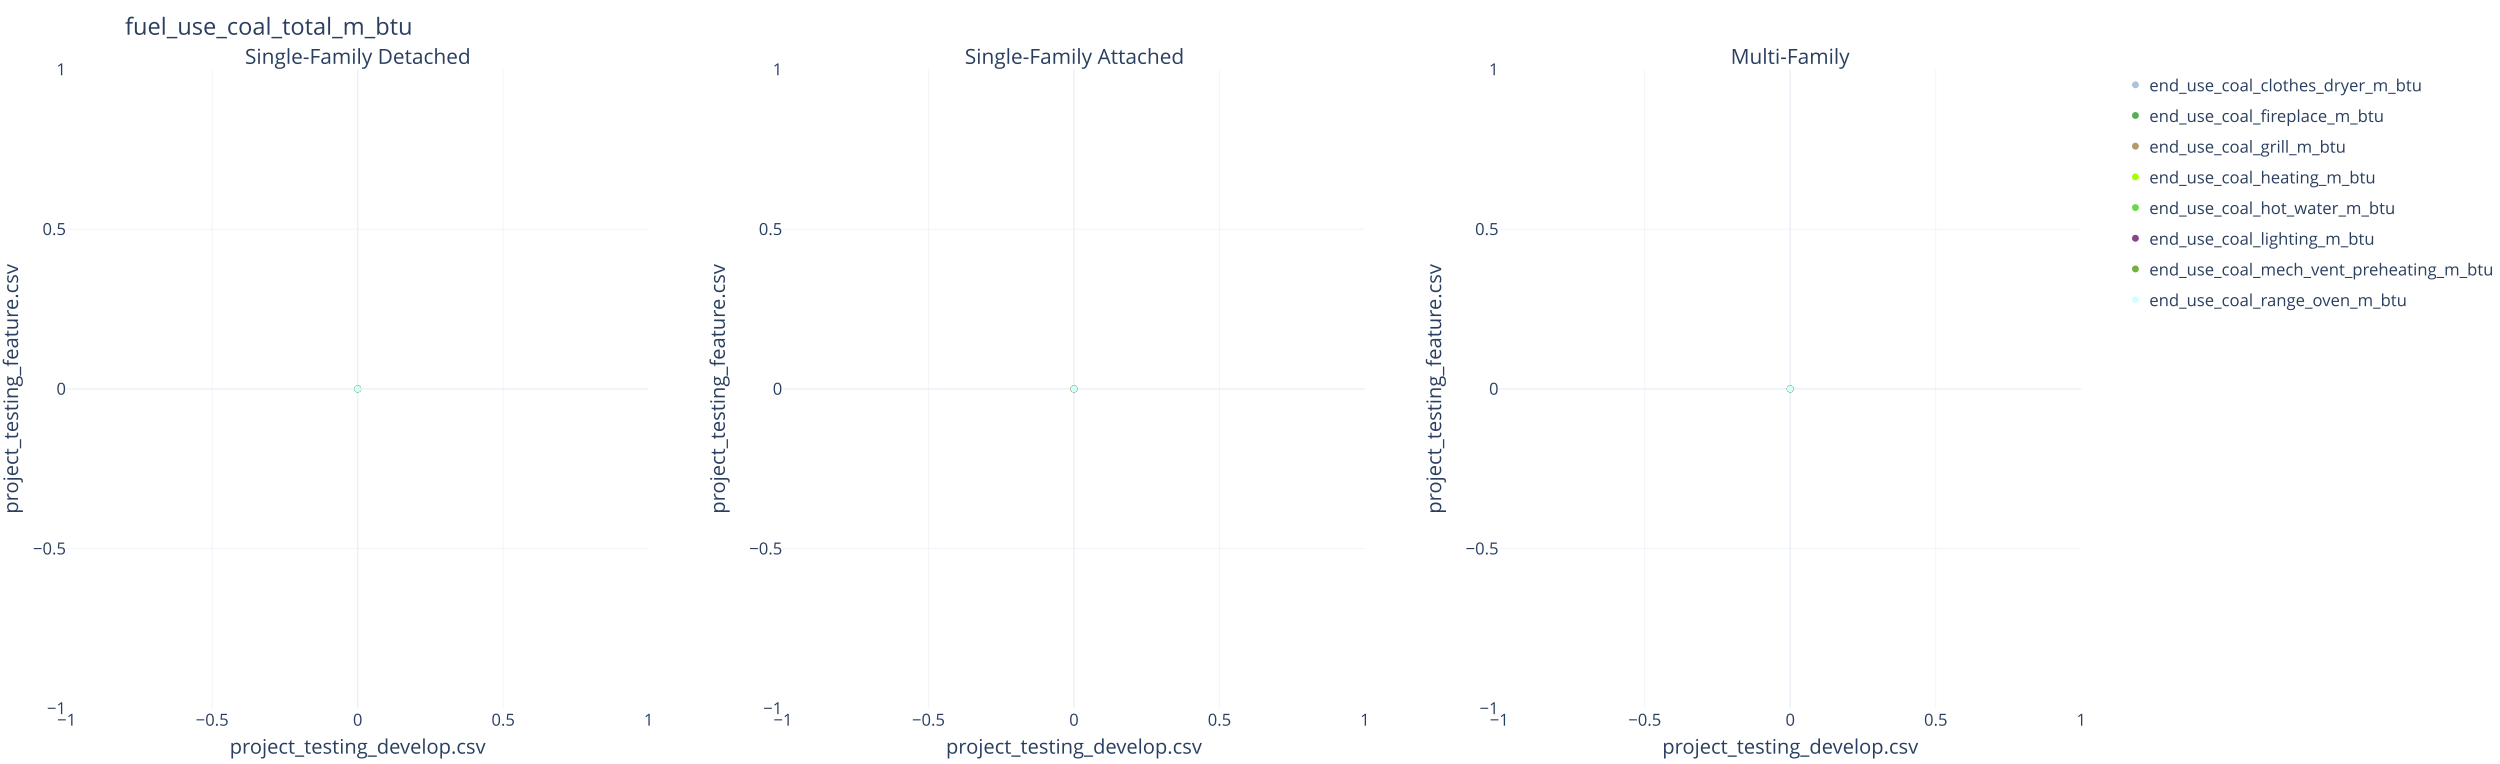
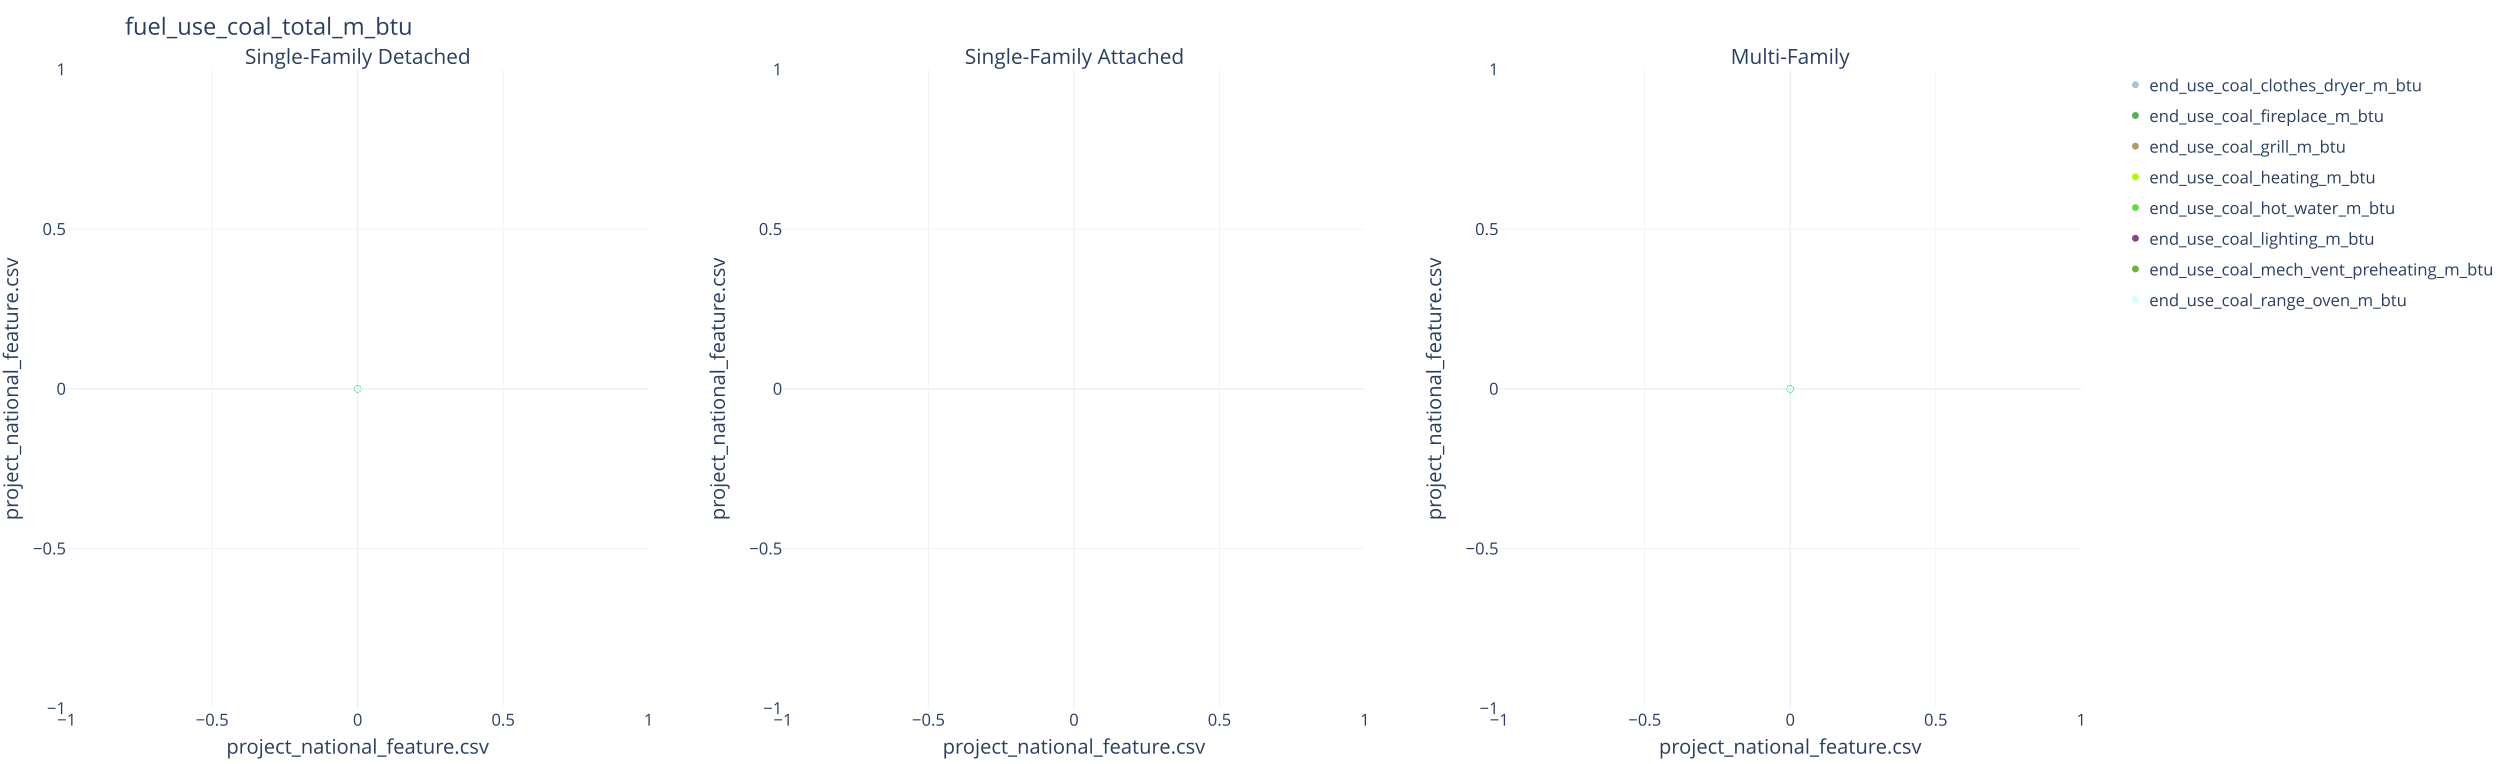
<svg xmlns="http://www.w3.org/2000/svg" class="main-svg" width="3600" height="1100" style="" viewBox="0 0 3600 1100">
  <rect x="0" y="0" width="3600" height="1100" style="fill: rgb(255, 255, 255); fill-opacity: 1;" />
-   <defs id="defs-6dca9a">
+   <defs id="defs-3baba9">
    <g class="clips">
-       <clipPath id="clip6dca9axyplot" class="plotclip">
+       <clipPath id="clip3baba9xyplot" class="plotclip">
        <rect width="838.067" height="920" />
      </clipPath>
-       <clipPath id="clip6dca9ax2y2plot" class="plotclip">
+       <clipPath id="clip3baba9x2y2plot" class="plotclip">
        <rect width="838.067" height="920" />
      </clipPath>
-       <clipPath id="clip6dca9ax3y3plot" class="plotclip">
+       <clipPath id="clip3baba9x3y3plot" class="plotclip">
        <rect width="838.067" height="920" />
      </clipPath>
-       <clipPath class="axesclip" id="clip6dca9ax">
+       <clipPath class="axesclip" id="clip3baba9x">
        <rect x="96" y="0" width="838.067" height="1100" />
      </clipPath>
-       <clipPath class="axesclip" id="clip6dca9ay">
+       <clipPath class="axesclip" id="clip3baba9y">
        <rect x="0" y="100" width="3600" height="920" />
      </clipPath>
-       <clipPath class="axesclip" id="clip6dca9axy">
+       <clipPath class="axesclip" id="clip3baba9xy">
        <rect x="96" y="100" width="838.067" height="920" />
      </clipPath>
-       <clipPath class="axesclip" id="clip6dca9ay2">
+       <clipPath class="axesclip" id="clip3baba9y2">
        <rect x="0" y="100" width="3600" height="920" />
      </clipPath>
-       <clipPath class="axesclip" id="clip6dca9axy2">
+       <clipPath class="axesclip" id="clip3baba9xy2">
        <rect x="96" y="100" width="838.067" height="920" />
      </clipPath>
-       <clipPath class="axesclip" id="clip6dca9ay3">
+       <clipPath class="axesclip" id="clip3baba9y3">
        <rect x="0" y="100" width="3600" height="920" />
      </clipPath>
-       <clipPath class="axesclip" id="clip6dca9axy3">
+       <clipPath class="axesclip" id="clip3baba9xy3">
        <rect x="96" y="100" width="838.067" height="920" />
      </clipPath>
-       <clipPath class="axesclip" id="clip6dca9ax2">
+       <clipPath class="axesclip" id="clip3baba9x2">
        <rect x="1127.467" y="0" width="838.067" height="1100" />
      </clipPath>
-       <clipPath class="axesclip" id="clip6dca9ax2y">
+       <clipPath class="axesclip" id="clip3baba9x2y">
        <rect x="1127.467" y="100" width="838.067" height="920" />
      </clipPath>
-       <clipPath class="axesclip" id="clip6dca9ax2y2">
+       <clipPath class="axesclip" id="clip3baba9x2y2">
        <rect x="1127.467" y="100" width="838.067" height="920" />
      </clipPath>
-       <clipPath class="axesclip" id="clip6dca9ax2y3">
+       <clipPath class="axesclip" id="clip3baba9x2y3">
        <rect x="1127.467" y="100" width="838.067" height="920" />
      </clipPath>
-       <clipPath class="axesclip" id="clip6dca9ax3">
+       <clipPath class="axesclip" id="clip3baba9x3">
        <rect x="2158.933" y="0" width="838.067" height="1100" />
      </clipPath>
-       <clipPath class="axesclip" id="clip6dca9ax3y">
+       <clipPath class="axesclip" id="clip3baba9x3y">
        <rect x="2158.933" y="100" width="838.067" height="920" />
      </clipPath>
-       <clipPath class="axesclip" id="clip6dca9ax3y2">
+       <clipPath class="axesclip" id="clip3baba9x3y2">
        <rect x="2158.933" y="100" width="838.067" height="920" />
      </clipPath>
-       <clipPath class="axesclip" id="clip6dca9ax3y3">
+       <clipPath class="axesclip" id="clip3baba9x3y3">
        <rect x="2158.933" y="100" width="838.067" height="920" />
      </clipPath>
    </g>
    <g class="gradients" />
  </defs>
  <g class="bglayer" />
  <g class="layer-below">
    <g class="imagelayer" />
    <g class="shapelayer" />
  </g>
  <g class="cartesianlayer">
    <g class="subplot xy">
      <g class="layer-subplot">
        <g class="shapelayer" />
        <g class="imagelayer" />
      </g>
      <g class="gridlayer">
        <g class="x">
          <path class="xgrid crisp" transform="translate(305.52,0)" d="M0,100v920" style="stroke: rgb(235, 240, 248); stroke-opacity: 1; stroke-width: 1px;" />
          <path class="xgrid crisp" transform="translate(724.55,0)" d="M0,100v920" style="stroke: rgb(235, 240, 248); stroke-opacity: 1; stroke-width: 1px;" />
        </g>
        <g class="y">
          <path class="ygrid crisp" transform="translate(0,790)" d="M96,0h838.067" style="stroke: rgb(235, 240, 248); stroke-opacity: 1; stroke-width: 1px;" />
          <path class="ygrid crisp" transform="translate(0,330)" d="M96,0h838.067" style="stroke: rgb(235, 240, 248); stroke-opacity: 1; stroke-width: 1px;" />
        </g>
      </g>
      <g class="zerolinelayer">
        <path class="xzl zl crisp" transform="translate(515.03,0)" d="M0,100v920" style="stroke: rgb(235, 240, 248); stroke-opacity: 1; stroke-width: 2px;" />
        <path class="yzl zl crisp" transform="translate(0,560)" d="M96,0h838.067" style="stroke: rgb(235, 240, 248); stroke-opacity: 1; stroke-width: 2px;" />
      </g>
      <path class="xlines-below" />
      <path class="ylines-below" />
      <g class="overlines-below" />
      <g class="xaxislayer-below" />
      <g class="yaxislayer-below" />
      <g class="overaxes-below" />
-       <g class="plot" transform="translate(96,100)" clip-path="url('#clip6dca9axyplot')">
+       <g class="plot" transform="translate(96,100)" clip-path="url('#clip3baba9xyplot')">
        <g class="scatterlayer mlayer">
-           <g class="trace scatter trace017b79" style="stroke-miterlimit: 2; opacity: 1;">
+           <g class="trace scatter tracef157d1" style="stroke-miterlimit: 2; opacity: 1;">
            <g class="fills" />
            <g class="errorbars" />
            <g class="lines" />
            <g class="points">
              <path class="point" transform="translate(419.03,460)" d="M5,0A5,5 0 1,1 0,-5A5,5 0 0,1 5,0Z" style="opacity: 1; stroke-width: 0px; fill: rgb(172, 194, 217); fill-opacity: 1;" />
            </g>
            <g class="text" />
          </g>
-           <g class="trace scatter trace49c863" style="stroke-miterlimit: 2; opacity: 1;">
+           <g class="trace scatter trace54a048" style="stroke-miterlimit: 2; opacity: 1;">
            <g class="fills" />
            <g class="errorbars" />
            <g class="lines" />
            <g class="points">
              <path class="point" transform="translate(419.03,460)" d="M5,0A5,5 0 1,1 0,-5A5,5 0 0,1 5,0Z" style="opacity: 1; stroke-width: 0px; fill: rgb(86, 174, 87); fill-opacity: 1;" />
            </g>
            <g class="text" />
          </g>
-           <g class="trace scatter trace9e2c58" style="stroke-miterlimit: 2; opacity: 1;">
+           <g class="trace scatter trace7f106b" style="stroke-miterlimit: 2; opacity: 1;">
            <g class="fills" />
            <g class="errorbars" />
            <g class="lines" />
            <g class="points">
              <path class="point" transform="translate(419.03,460)" d="M5,0A5,5 0 1,1 0,-5A5,5 0 0,1 5,0Z" style="opacity: 1; stroke-width: 0px; fill: rgb(178, 153, 110); fill-opacity: 1;" />
            </g>
            <g class="text" />
          </g>
-           <g class="trace scatter trace456f5b" style="stroke-miterlimit: 2; opacity: 1;">
+           <g class="trace scatter tracef327ad" style="stroke-miterlimit: 2; opacity: 1;">
            <g class="fills" />
            <g class="errorbars" />
            <g class="lines" />
            <g class="points">
              <path class="point" transform="translate(419.03,460)" d="M5,0A5,5 0 1,1 0,-5A5,5 0 0,1 5,0Z" style="opacity: 1; stroke-width: 0px; fill: rgb(168, 255, 4); fill-opacity: 1;" />
            </g>
            <g class="text" />
          </g>
-           <g class="trace scatter trace215d3b" style="stroke-miterlimit: 2; opacity: 1;">
+           <g class="trace scatter trace02db82" style="stroke-miterlimit: 2; opacity: 1;">
            <g class="fills" />
            <g class="errorbars" />
            <g class="lines" />
            <g class="points">
              <path class="point" transform="translate(419.03,460)" d="M5,0A5,5 0 1,1 0,-5A5,5 0 0,1 5,0Z" style="opacity: 1; stroke-width: 0px; fill: rgb(105, 216, 79); fill-opacity: 1;" />
            </g>
            <g class="text" />
          </g>
-           <g class="trace scatter traceeba782" style="stroke-miterlimit: 2; opacity: 1;">
+           <g class="trace scatter trace2c70aa" style="stroke-miterlimit: 2; opacity: 1;">
            <g class="fills" />
            <g class="errorbars" />
            <g class="lines" />
            <g class="points">
              <path class="point" transform="translate(419.03,460)" d="M5,0A5,5 0 1,1 0,-5A5,5 0 0,1 5,0Z" style="opacity: 1; stroke-width: 0px; fill: rgb(137, 69, 133); fill-opacity: 1;" />
            </g>
            <g class="text" />
          </g>
-           <g class="trace scatter trace429694" style="stroke-miterlimit: 2; opacity: 1;">
+           <g class="trace scatter trace988074" style="stroke-miterlimit: 2; opacity: 1;">
            <g class="fills" />
            <g class="errorbars" />
            <g class="lines" />
            <g class="points">
              <path class="point" transform="translate(419.03,460)" d="M5,0A5,5 0 1,1 0,-5A5,5 0 0,1 5,0Z" style="opacity: 1; stroke-width: 0px; fill: rgb(112, 178, 63); fill-opacity: 1;" />
            </g>
            <g class="text" />
          </g>
-           <g class="trace scatter trace37315b" style="stroke-miterlimit: 2; opacity: 1;">
+           <g class="trace scatter traceb19816" style="stroke-miterlimit: 2; opacity: 1;">
            <g class="fills" />
            <g class="errorbars" />
            <g class="lines" />
            <g class="points">
              <path class="point" transform="translate(419.03,460)" d="M5,0A5,5 0 1,1 0,-5A5,5 0 0,1 5,0Z" style="opacity: 1; stroke-width: 0px; fill: rgb(212, 255, 255); fill-opacity: 1;" />
            </g>
            <g class="text" />
          </g>
-           <g class="trace scatter tracea090cf" style="stroke-miterlimit: 2; opacity: 1;">
+           <g class="trace scatter trace77730c" style="stroke-miterlimit: 2; opacity: 1;">
            <g class="fills" />
            <g class="errorbars" />
            <g class="lines" />
            <g class="points" />
            <g class="text" />
          </g>
        </g>
      </g>
      <g class="overplot" />
      <path class="xlines-above crisp" d="M0,0" style="fill: none;" />
      <path class="ylines-above crisp" d="M0,0" style="fill: none;" />
      <g class="overlines-above" />
      <g class="xaxislayer-above">
        <g class="xtick">
          <text text-anchor="middle" x="0" y="1045" transform="translate(96,0)" style="font-family: 'Open Sans', verdana, arial, sans-serif; font-size: 24px; fill: rgb(42, 63, 95); fill-opacity: 1; white-space: pre;">−1</text>
        </g>
        <g class="xtick">
          <text text-anchor="middle" x="0" y="1045" transform="translate(305.52,0)" style="font-family: 'Open Sans', verdana, arial, sans-serif; font-size: 24px; fill: rgb(42, 63, 95); fill-opacity: 1; white-space: pre;">−0.5</text>
        </g>
        <g class="xtick">
          <text text-anchor="middle" x="0" y="1045" transform="translate(515.03,0)" style="font-family: 'Open Sans', verdana, arial, sans-serif; font-size: 24px; fill: rgb(42, 63, 95); fill-opacity: 1; white-space: pre;">0</text>
        </g>
        <g class="xtick">
          <text text-anchor="middle" x="0" y="1045" transform="translate(724.55,0)" style="font-family: 'Open Sans', verdana, arial, sans-serif; font-size: 24px; fill: rgb(42, 63, 95); fill-opacity: 1; white-space: pre;">0.5</text>
        </g>
        <g class="xtick">
          <text text-anchor="middle" x="0" y="1045" transform="translate(934.07,0)" style="font-family: 'Open Sans', verdana, arial, sans-serif; font-size: 24px; fill: rgb(42, 63, 95); fill-opacity: 1; white-space: pre;">1</text>
        </g>
      </g>
      <g class="yaxislayer-above">
        <g class="ytick">
          <text text-anchor="end" x="95" y="8.4" transform="translate(0,1020)" style="font-family: 'Open Sans', verdana, arial, sans-serif; font-size: 24px; fill: rgb(42, 63, 95); fill-opacity: 1; white-space: pre;">−1</text>
        </g>
        <g class="ytick">
          <text text-anchor="end" x="95" y="8.4" transform="translate(0,790)" style="font-family: 'Open Sans', verdana, arial, sans-serif; font-size: 24px; fill: rgb(42, 63, 95); fill-opacity: 1; white-space: pre;">−0.5</text>
        </g>
        <g class="ytick">
          <text text-anchor="end" x="95" y="8.4" transform="translate(0,560)" style="font-family: 'Open Sans', verdana, arial, sans-serif; font-size: 24px; fill: rgb(42, 63, 95); fill-opacity: 1; white-space: pre;">0</text>
        </g>
        <g class="ytick">
          <text text-anchor="end" x="95" y="8.4" transform="translate(0,330)" style="font-family: 'Open Sans', verdana, arial, sans-serif; font-size: 24px; fill: rgb(42, 63, 95); fill-opacity: 1; white-space: pre;">0.5</text>
        </g>
        <g class="ytick">
          <text text-anchor="end" x="95" y="8.4" transform="translate(0,100)" style="font-family: 'Open Sans', verdana, arial, sans-serif; font-size: 24px; fill: rgb(42, 63, 95); fill-opacity: 1; white-space: pre;">1</text>
        </g>
      </g>
      <g class="overaxes-above" />
    </g>
    <g class="subplot x2y2">
      <g class="layer-subplot">
        <g class="shapelayer" />
        <g class="imagelayer" />
      </g>
      <g class="gridlayer">
        <g class="x2">
          <path class="x2grid crisp" transform="translate(1336.987,0)" d="M0,100v920" style="stroke: rgb(235, 240, 248); stroke-opacity: 1; stroke-width: 1px;" />
          <path class="x2grid crisp" transform="translate(1756.017,0)" d="M0,100v920" style="stroke: rgb(235, 240, 248); stroke-opacity: 1; stroke-width: 1px;" />
        </g>
        <g class="y2">
          <path class="y2grid crisp" transform="translate(0,790)" d="M1127.467,0h838.067" style="stroke: rgb(235, 240, 248); stroke-opacity: 1; stroke-width: 1px;" />
          <path class="y2grid crisp" transform="translate(0,330)" d="M1127.467,0h838.067" style="stroke: rgb(235, 240, 248); stroke-opacity: 1; stroke-width: 1px;" />
        </g>
      </g>
      <g class="zerolinelayer">
        <path class="x2zl zl crisp" transform="translate(1546.497,0)" d="M0,100v920" style="stroke: rgb(235, 240, 248); stroke-opacity: 1; stroke-width: 2px;" />
        <path class="y2zl zl crisp" transform="translate(0,560)" d="M1127.467,0h838.067" style="stroke: rgb(235, 240, 248); stroke-opacity: 1; stroke-width: 2px;" />
      </g>
      <path class="xlines-below" />
      <path class="ylines-below" />
      <g class="overlines-below" />
      <g class="xaxislayer-below" />
      <g class="yaxislayer-below" />
      <g class="overaxes-below" />
-       <g class="plot" transform="translate(1127.467,100)" clip-path="url('#clip6dca9ax2y2plot')">
+       <g class="plot" transform="translate(1127.467,100)" clip-path="url('#clip3baba9x2y2plot')">
        <g class="scatterlayer mlayer">
-           <g class="trace scatter traced89484" style="stroke-miterlimit: 2; opacity: 1;">
-             <g class="fills" />
-             <g class="errorbars" />
-             <g class="lines" />
-             <g class="points">
-               <path class="point" transform="translate(419.03,460)" d="M5,0A5,5 0 1,1 0,-5A5,5 0 0,1 5,0Z" style="opacity: 1; stroke-width: 0px; fill: rgb(172, 194, 217); fill-opacity: 1;" />
-             </g>
-             <g class="text" />
-           </g>
-           <g class="trace scatter trace2f12de" style="stroke-miterlimit: 2; opacity: 1;">
-             <g class="fills" />
-             <g class="errorbars" />
-             <g class="lines" />
-             <g class="points">
-               <path class="point" transform="translate(419.03,460)" d="M5,0A5,5 0 1,1 0,-5A5,5 0 0,1 5,0Z" style="opacity: 1; stroke-width: 0px; fill: rgb(86, 174, 87); fill-opacity: 1;" />
-             </g>
-             <g class="text" />
-           </g>
-           <g class="trace scatter trace2ffb26" style="stroke-miterlimit: 2; opacity: 1;">
-             <g class="fills" />
-             <g class="errorbars" />
-             <g class="lines" />
-             <g class="points">
-               <path class="point" transform="translate(419.03,460)" d="M5,0A5,5 0 1,1 0,-5A5,5 0 0,1 5,0Z" style="opacity: 1; stroke-width: 0px; fill: rgb(178, 153, 110); fill-opacity: 1;" />
-             </g>
-             <g class="text" />
-           </g>
-           <g class="trace scatter tracef8767c" style="stroke-miterlimit: 2; opacity: 1;">
-             <g class="fills" />
-             <g class="errorbars" />
-             <g class="lines" />
-             <g class="points">
-               <path class="point" transform="translate(419.03,460)" d="M5,0A5,5 0 1,1 0,-5A5,5 0 0,1 5,0Z" style="opacity: 1; stroke-width: 0px; fill: rgb(168, 255, 4); fill-opacity: 1;" />
-             </g>
-             <g class="text" />
-           </g>
-           <g class="trace scatter trace178ae1" style="stroke-miterlimit: 2; opacity: 1;">
-             <g class="fills" />
-             <g class="errorbars" />
-             <g class="lines" />
-             <g class="points">
-               <path class="point" transform="translate(419.03,460)" d="M5,0A5,5 0 1,1 0,-5A5,5 0 0,1 5,0Z" style="opacity: 1; stroke-width: 0px; fill: rgb(105, 216, 79); fill-opacity: 1;" />
-             </g>
-             <g class="text" />
-           </g>
-           <g class="trace scatter traced7efef" style="stroke-miterlimit: 2; opacity: 1;">
-             <g class="fills" />
-             <g class="errorbars" />
-             <g class="lines" />
-             <g class="points">
-               <path class="point" transform="translate(419.03,460)" d="M5,0A5,5 0 1,1 0,-5A5,5 0 0,1 5,0Z" style="opacity: 1; stroke-width: 0px; fill: rgb(137, 69, 133); fill-opacity: 1;" />
-             </g>
-             <g class="text" />
-           </g>
-           <g class="trace scatter tracee8bc85" style="stroke-miterlimit: 2; opacity: 1;">
-             <g class="fills" />
-             <g class="errorbars" />
-             <g class="lines" />
-             <g class="points">
-               <path class="point" transform="translate(419.03,460)" d="M5,0A5,5 0 1,1 0,-5A5,5 0 0,1 5,0Z" style="opacity: 1; stroke-width: 0px; fill: rgb(112, 178, 63); fill-opacity: 1;" />
-             </g>
-             <g class="text" />
-           </g>
-           <g class="trace scatter trace6fde21" style="stroke-miterlimit: 2; opacity: 1;">
-             <g class="fills" />
-             <g class="errorbars" />
-             <g class="lines" />
-             <g class="points">
-               <path class="point" transform="translate(419.03,460)" d="M5,0A5,5 0 1,1 0,-5A5,5 0 0,1 5,0Z" style="opacity: 1; stroke-width: 0px; fill: rgb(212, 255, 255); fill-opacity: 1;" />
-             </g>
-             <g class="text" />
-           </g>
-           <g class="trace scatter trace7689cc" style="stroke-miterlimit: 2; opacity: 1;">
+           <g class="trace scatter trace3e32a7" style="stroke-miterlimit: 2; opacity: 1;">
            <g class="fills" />
            <g class="errorbars" />
            <g class="lines" />
            <g class="points" />
            <g class="text" />
          </g>
        </g>
      </g>
      <g class="overplot" />
      <path class="xlines-above crisp" d="M0,0" style="fill: none;" />
      <path class="ylines-above crisp" d="M0,0" style="fill: none;" />
      <g class="overlines-above" />
      <g class="xaxislayer-above">
        <g class="x2tick">
          <text text-anchor="middle" x="0" y="1045" transform="translate(1127.467,0)" style="font-family: 'Open Sans', verdana, arial, sans-serif; font-size: 24px; fill: rgb(42, 63, 95); fill-opacity: 1; white-space: pre;">−1</text>
        </g>
        <g class="x2tick">
          <text text-anchor="middle" x="0" y="1045" transform="translate(1336.987,0)" style="font-family: 'Open Sans', verdana, arial, sans-serif; font-size: 24px; fill: rgb(42, 63, 95); fill-opacity: 1; white-space: pre;">−0.5</text>
        </g>
        <g class="x2tick">
          <text text-anchor="middle" x="0" y="1045" transform="translate(1546.497,0)" style="font-family: 'Open Sans', verdana, arial, sans-serif; font-size: 24px; fill: rgb(42, 63, 95); fill-opacity: 1; white-space: pre;">0</text>
        </g>
        <g class="x2tick">
          <text text-anchor="middle" x="0" y="1045" transform="translate(1756.017,0)" style="font-family: 'Open Sans', verdana, arial, sans-serif; font-size: 24px; fill: rgb(42, 63, 95); fill-opacity: 1; white-space: pre;">0.5</text>
        </g>
        <g class="x2tick">
          <text text-anchor="middle" x="0" y="1045" transform="translate(1965.537,0)" style="font-family: 'Open Sans', verdana, arial, sans-serif; font-size: 24px; fill: rgb(42, 63, 95); fill-opacity: 1; white-space: pre;">1</text>
        </g>
      </g>
      <g class="yaxislayer-above">
        <g class="y2tick">
          <text text-anchor="end" x="1126.467" y="8.4" transform="translate(0,1020)" style="font-family: 'Open Sans', verdana, arial, sans-serif; font-size: 24px; fill: rgb(42, 63, 95); fill-opacity: 1; white-space: pre;">−1</text>
        </g>
        <g class="y2tick">
          <text text-anchor="end" x="1126.467" y="8.4" transform="translate(0,790)" style="font-family: 'Open Sans', verdana, arial, sans-serif; font-size: 24px; fill: rgb(42, 63, 95); fill-opacity: 1; white-space: pre;">−0.5</text>
        </g>
        <g class="y2tick">
          <text text-anchor="end" x="1126.467" y="8.4" transform="translate(0,560)" style="font-family: 'Open Sans', verdana, arial, sans-serif; font-size: 24px; fill: rgb(42, 63, 95); fill-opacity: 1; white-space: pre;">0</text>
        </g>
        <g class="y2tick">
          <text text-anchor="end" x="1126.467" y="8.4" transform="translate(0,330)" style="font-family: 'Open Sans', verdana, arial, sans-serif; font-size: 24px; fill: rgb(42, 63, 95); fill-opacity: 1; white-space: pre;">0.5</text>
        </g>
        <g class="y2tick">
          <text text-anchor="end" x="1126.467" y="8.4" transform="translate(0,100)" style="font-family: 'Open Sans', verdana, arial, sans-serif; font-size: 24px; fill: rgb(42, 63, 95); fill-opacity: 1; white-space: pre;">1</text>
        </g>
      </g>
      <g class="overaxes-above" />
    </g>
    <g class="subplot x3y3">
      <g class="layer-subplot">
        <g class="shapelayer" />
        <g class="imagelayer" />
      </g>
      <g class="gridlayer">
        <g class="x3">
          <path class="x3grid crisp" transform="translate(2368.453,0)" d="M0,100v920" style="stroke: rgb(235, 240, 248); stroke-opacity: 1; stroke-width: 1px;" />
          <path class="x3grid crisp" transform="translate(2787.483,0)" d="M0,100v920" style="stroke: rgb(235, 240, 248); stroke-opacity: 1; stroke-width: 1px;" />
        </g>
        <g class="y3">
          <path class="y3grid crisp" transform="translate(0,790)" d="M2158.933,0h838.067" style="stroke: rgb(235, 240, 248); stroke-opacity: 1; stroke-width: 1px;" />
          <path class="y3grid crisp" transform="translate(0,330)" d="M2158.933,0h838.067" style="stroke: rgb(235, 240, 248); stroke-opacity: 1; stroke-width: 1px;" />
        </g>
      </g>
      <g class="zerolinelayer">
        <path class="x3zl zl crisp" transform="translate(2577.963,0)" d="M0,100v920" style="stroke: rgb(235, 240, 248); stroke-opacity: 1; stroke-width: 2px;" />
        <path class="y3zl zl crisp" transform="translate(0,560)" d="M2158.933,0h838.067" style="stroke: rgb(235, 240, 248); stroke-opacity: 1; stroke-width: 2px;" />
      </g>
      <path class="xlines-below" />
      <path class="ylines-below" />
      <g class="overlines-below" />
      <g class="xaxislayer-below" />
      <g class="yaxislayer-below" />
      <g class="overaxes-below" />
-       <g class="plot" transform="translate(2158.933,100)" clip-path="url('#clip6dca9ax3y3plot')">
+       <g class="plot" transform="translate(2158.933,100)" clip-path="url('#clip3baba9x3y3plot')">
        <g class="scatterlayer mlayer">
-           <g class="trace scatter tracea07d26" style="stroke-miterlimit: 2; opacity: 1;">
+           <g class="trace scatter trace8ebe25" style="stroke-miterlimit: 2; opacity: 1;">
            <g class="fills" />
            <g class="errorbars" />
            <g class="lines" />
            <g class="points">
              <path class="point" transform="translate(419.03,460)" d="M5,0A5,5 0 1,1 0,-5A5,5 0 0,1 5,0Z" style="opacity: 1; stroke-width: 0px; fill: rgb(172, 194, 217); fill-opacity: 1;" />
            </g>
            <g class="text" />
          </g>
-           <g class="trace scatter tracecbaa8e" style="stroke-miterlimit: 2; opacity: 1;">
+           <g class="trace scatter trace0efc51" style="stroke-miterlimit: 2; opacity: 1;">
            <g class="fills" />
            <g class="errorbars" />
            <g class="lines" />
            <g class="points">
              <path class="point" transform="translate(419.03,460)" d="M5,0A5,5 0 1,1 0,-5A5,5 0 0,1 5,0Z" style="opacity: 1; stroke-width: 0px; fill: rgb(86, 174, 87); fill-opacity: 1;" />
            </g>
            <g class="text" />
          </g>
-           <g class="trace scatter tracec70ca4" style="stroke-miterlimit: 2; opacity: 1;">
+           <g class="trace scatter trace52a2e0" style="stroke-miterlimit: 2; opacity: 1;">
            <g class="fills" />
            <g class="errorbars" />
            <g class="lines" />
            <g class="points">
              <path class="point" transform="translate(419.03,460)" d="M5,0A5,5 0 1,1 0,-5A5,5 0 0,1 5,0Z" style="opacity: 1; stroke-width: 0px; fill: rgb(178, 153, 110); fill-opacity: 1;" />
            </g>
            <g class="text" />
          </g>
-           <g class="trace scatter trace552530" style="stroke-miterlimit: 2; opacity: 1;">
+           <g class="trace scatter traceb8a11e" style="stroke-miterlimit: 2; opacity: 1;">
            <g class="fills" />
            <g class="errorbars" />
            <g class="lines" />
            <g class="points">
              <path class="point" transform="translate(419.03,460)" d="M5,0A5,5 0 1,1 0,-5A5,5 0 0,1 5,0Z" style="opacity: 1; stroke-width: 0px; fill: rgb(168, 255, 4); fill-opacity: 1;" />
            </g>
            <g class="text" />
          </g>
-           <g class="trace scatter tracebf37c8" style="stroke-miterlimit: 2; opacity: 1;">
+           <g class="trace scatter trace4b390f" style="stroke-miterlimit: 2; opacity: 1;">
            <g class="fills" />
            <g class="errorbars" />
            <g class="lines" />
            <g class="points">
              <path class="point" transform="translate(419.03,460)" d="M5,0A5,5 0 1,1 0,-5A5,5 0 0,1 5,0Z" style="opacity: 1; stroke-width: 0px; fill: rgb(105, 216, 79); fill-opacity: 1;" />
            </g>
            <g class="text" />
          </g>
-           <g class="trace scatter tracedcb59e" style="stroke-miterlimit: 2; opacity: 1;">
+           <g class="trace scatter tracef5e798" style="stroke-miterlimit: 2; opacity: 1;">
            <g class="fills" />
            <g class="errorbars" />
            <g class="lines" />
            <g class="points">
              <path class="point" transform="translate(419.03,460)" d="M5,0A5,5 0 1,1 0,-5A5,5 0 0,1 5,0Z" style="opacity: 1; stroke-width: 0px; fill: rgb(137, 69, 133); fill-opacity: 1;" />
            </g>
            <g class="text" />
          </g>
-           <g class="trace scatter trace826054" style="stroke-miterlimit: 2; opacity: 1;">
+           <g class="trace scatter trace8fbebd" style="stroke-miterlimit: 2; opacity: 1;">
            <g class="fills" />
            <g class="errorbars" />
            <g class="lines" />
            <g class="points">
              <path class="point" transform="translate(419.03,460)" d="M5,0A5,5 0 1,1 0,-5A5,5 0 0,1 5,0Z" style="opacity: 1; stroke-width: 0px; fill: rgb(112, 178, 63); fill-opacity: 1;" />
            </g>
            <g class="text" />
          </g>
-           <g class="trace scatter tracee1af6b" style="stroke-miterlimit: 2; opacity: 1;">
+           <g class="trace scatter trace9e8b57" style="stroke-miterlimit: 2; opacity: 1;">
            <g class="fills" />
            <g class="errorbars" />
            <g class="lines" />
            <g class="points">
              <path class="point" transform="translate(419.03,460)" d="M5,0A5,5 0 1,1 0,-5A5,5 0 0,1 5,0Z" style="opacity: 1; stroke-width: 0px; fill: rgb(212, 255, 255); fill-opacity: 1;" />
            </g>
            <g class="text" />
          </g>
-           <g class="trace scatter tracec47f64" style="stroke-miterlimit: 2; opacity: 1;">
+           <g class="trace scatter trace65782c" style="stroke-miterlimit: 2; opacity: 1;">
            <g class="fills" />
            <g class="errorbars" />
            <g class="lines" />
            <g class="points" />
            <g class="text" />
          </g>
        </g>
      </g>
      <g class="overplot" />
      <path class="xlines-above crisp" d="M0,0" style="fill: none;" />
      <path class="ylines-above crisp" d="M0,0" style="fill: none;" />
      <g class="overlines-above" />
      <g class="xaxislayer-above">
        <g class="x3tick">
          <text text-anchor="middle" x="0" y="1045" transform="translate(2158.933,0)" style="font-family: 'Open Sans', verdana, arial, sans-serif; font-size: 24px; fill: rgb(42, 63, 95); fill-opacity: 1; white-space: pre;">−1</text>
        </g>
        <g class="x3tick">
          <text text-anchor="middle" x="0" y="1045" transform="translate(2368.453,0)" style="font-family: 'Open Sans', verdana, arial, sans-serif; font-size: 24px; fill: rgb(42, 63, 95); fill-opacity: 1; white-space: pre;">−0.5</text>
        </g>
        <g class="x3tick">
          <text text-anchor="middle" x="0" y="1045" transform="translate(2577.963,0)" style="font-family: 'Open Sans', verdana, arial, sans-serif; font-size: 24px; fill: rgb(42, 63, 95); fill-opacity: 1; white-space: pre;">0</text>
        </g>
        <g class="x3tick">
          <text text-anchor="middle" x="0" y="1045" transform="translate(2787.483,0)" style="font-family: 'Open Sans', verdana, arial, sans-serif; font-size: 24px; fill: rgb(42, 63, 95); fill-opacity: 1; white-space: pre;">0.5</text>
        </g>
        <g class="x3tick">
          <text text-anchor="middle" x="0" y="1045" transform="translate(2997.003,0)" style="font-family: 'Open Sans', verdana, arial, sans-serif; font-size: 24px; fill: rgb(42, 63, 95); fill-opacity: 1; white-space: pre;">1</text>
        </g>
      </g>
      <g class="yaxislayer-above">
        <g class="y3tick">
          <text text-anchor="end" x="2157.933" y="8.4" transform="translate(0,1020)" style="font-family: 'Open Sans', verdana, arial, sans-serif; font-size: 24px; fill: rgb(42, 63, 95); fill-opacity: 1; white-space: pre;">−1</text>
        </g>
        <g class="y3tick">
          <text text-anchor="end" x="2157.933" y="8.4" transform="translate(0,790)" style="font-family: 'Open Sans', verdana, arial, sans-serif; font-size: 24px; fill: rgb(42, 63, 95); fill-opacity: 1; white-space: pre;">−0.5</text>
        </g>
        <g class="y3tick">
          <text text-anchor="end" x="2157.933" y="8.4" transform="translate(0,560)" style="font-family: 'Open Sans', verdana, arial, sans-serif; font-size: 24px; fill: rgb(42, 63, 95); fill-opacity: 1; white-space: pre;">0</text>
        </g>
        <g class="y3tick">
          <text text-anchor="end" x="2157.933" y="8.4" transform="translate(0,330)" style="font-family: 'Open Sans', verdana, arial, sans-serif; font-size: 24px; fill: rgb(42, 63, 95); fill-opacity: 1; white-space: pre;">0.5</text>
        </g>
        <g class="y3tick">
          <text text-anchor="end" x="2157.933" y="8.4" transform="translate(0,100)" style="font-family: 'Open Sans', verdana, arial, sans-serif; font-size: 24px; fill: rgb(42, 63, 95); fill-opacity: 1; white-space: pre;">1</text>
        </g>
      </g>
      <g class="overaxes-above" />
    </g>
  </g>
  <g class="polarlayer" />
  <g class="ternarylayer" />
  <g class="geolayer" />
  <g class="funnelarealayer" />
  <g class="pielayer" />
  <g class="treemaplayer" />
  <g class="sunburstlayer" />
  <g class="glimages" />
-   <defs id="topdefs-6dca9a">
+   <defs id="topdefs-3baba9">
    <g class="clips" />
-     <clipPath id="legend6dca9a">
+     <clipPath id="legend3baba9">
      <rect width="533" height="354" x="0" y="0" />
    </clipPath>
  </defs>
  <g class="layer-above">
    <g class="imagelayer" />
    <g class="shapelayer" />
  </g>
  <g class="infolayer">
    <g class="legend" pointer-events="all" transform="translate(3055.02,100)">
      <rect class="bg" shape-rendering="crispEdges" style="stroke: rgb(68, 68, 68); stroke-opacity: 1; fill: rgb(255, 255, 255); fill-opacity: 1; stroke-width: 0px;" width="533" height="354" x="0" y="0" />
-       <g class="scrollbox" transform="" clip-path="url('#legend6dca9a')">
+       <g class="scrollbox" transform="" clip-path="url('#legend3baba9')">
        <g class="groups" transform="">
          <g class="traces" transform="translate(0,22.1)" style="opacity: 1;">
            <text class="legendtext" text-anchor="start" x="40" y="9.36" style="font-family: 'Open Sans', verdana, arial, sans-serif; font-size: 24px; fill: rgb(42, 63, 95); fill-opacity: 1; white-space: pre;">end_use_coal_clothes_dryer_m_btu</text>
            <g class="layers" style="opacity: 1;">
              <g class="legendfill" />
              <g class="legendlines" />
              <g class="legendsymbols">
                <g class="legendpoints">
                  <path class="scatterpts" transform="translate(20,0)" d="M5,0A5,5 0 1,1 0,-5A5,5 0 0,1 5,0Z" style="opacity: 1; stroke-width: 0px; fill: rgb(172, 194, 217); fill-opacity: 1;" />
                </g>
              </g>
            </g>
            <rect class="legendtoggle" x="0" y="-17.1" width="527.031" height="34.2" style="fill: rgb(0, 0, 0); fill-opacity: 0;" />
          </g>
        </g>
        <g class="groups" transform="translate(0,10)">
          <g class="traces" transform="translate(0,56.3)" style="opacity: 1;">
            <text class="legendtext" text-anchor="start" x="40" y="9.36" style="font-family: 'Open Sans', verdana, arial, sans-serif; font-size: 24px; fill: rgb(42, 63, 95); fill-opacity: 1; white-space: pre;">end_use_coal_fireplace_m_btu</text>
            <g class="layers" style="opacity: 1;">
              <g class="legendfill" />
              <g class="legendlines" />
              <g class="legendsymbols">
                <g class="legendpoints">
                  <path class="scatterpts" transform="translate(20,0)" d="M5,0A5,5 0 1,1 0,-5A5,5 0 0,1 5,0Z" style="opacity: 1; stroke-width: 0px; fill: rgb(86, 174, 87); fill-opacity: 1;" />
                </g>
              </g>
            </g>
            <rect class="legendtoggle" x="0" y="-17.1" width="527.031" height="34.2" style="fill: rgb(0, 0, 0); fill-opacity: 0;" />
          </g>
        </g>
        <g class="groups" transform="translate(0,20)">
          <g class="traces" transform="translate(0,90.5)" style="opacity: 1;">
            <text class="legendtext" text-anchor="start" x="40" y="9.36" style="font-family: 'Open Sans', verdana, arial, sans-serif; font-size: 24px; fill: rgb(42, 63, 95); fill-opacity: 1; white-space: pre;">end_use_coal_grill_m_btu</text>
            <g class="layers" style="opacity: 1;">
              <g class="legendfill" />
              <g class="legendlines" />
              <g class="legendsymbols">
                <g class="legendpoints">
                  <path class="scatterpts" transform="translate(20,0)" d="M5,0A5,5 0 1,1 0,-5A5,5 0 0,1 5,0Z" style="opacity: 1; stroke-width: 0px; fill: rgb(178, 153, 110); fill-opacity: 1;" />
                </g>
              </g>
            </g>
            <rect class="legendtoggle" x="0" y="-17.1" width="527.031" height="34.2" style="fill: rgb(0, 0, 0); fill-opacity: 0;" />
          </g>
        </g>
        <g class="groups" transform="translate(0,30)">
          <g class="traces" transform="translate(0,124.7)" style="opacity: 1;">
            <text class="legendtext" text-anchor="start" x="40" y="9.36" style="font-family: 'Open Sans', verdana, arial, sans-serif; font-size: 24px; fill: rgb(42, 63, 95); fill-opacity: 1; white-space: pre;">end_use_coal_heating_m_btu</text>
            <g class="layers" style="opacity: 1;">
              <g class="legendfill" />
              <g class="legendlines" />
              <g class="legendsymbols">
                <g class="legendpoints">
                  <path class="scatterpts" transform="translate(20,0)" d="M5,0A5,5 0 1,1 0,-5A5,5 0 0,1 5,0Z" style="opacity: 1; stroke-width: 0px; fill: rgb(168, 255, 4); fill-opacity: 1;" />
                </g>
              </g>
            </g>
            <rect class="legendtoggle" x="0" y="-17.1" width="527.031" height="34.2" style="fill: rgb(0, 0, 0); fill-opacity: 0;" />
          </g>
        </g>
        <g class="groups" transform="translate(0,40)">
          <g class="traces" transform="translate(0,158.9)" style="opacity: 1;">
            <text class="legendtext" text-anchor="start" x="40" y="9.36" style="font-family: 'Open Sans', verdana, arial, sans-serif; font-size: 24px; fill: rgb(42, 63, 95); fill-opacity: 1; white-space: pre;">end_use_coal_hot_water_m_btu</text>
            <g class="layers" style="opacity: 1;">
              <g class="legendfill" />
              <g class="legendlines" />
              <g class="legendsymbols">
                <g class="legendpoints">
                  <path class="scatterpts" transform="translate(20,0)" d="M5,0A5,5 0 1,1 0,-5A5,5 0 0,1 5,0Z" style="opacity: 1; stroke-width: 0px; fill: rgb(105, 216, 79); fill-opacity: 1;" />
                </g>
              </g>
            </g>
            <rect class="legendtoggle" x="0" y="-17.1" width="527.031" height="34.2" style="fill: rgb(0, 0, 0); fill-opacity: 0;" />
          </g>
        </g>
        <g class="groups" transform="translate(0,50)">
          <g class="traces" transform="translate(0,193.1)" style="opacity: 1;">
            <text class="legendtext" text-anchor="start" x="40" y="9.36" style="font-family: 'Open Sans', verdana, arial, sans-serif; font-size: 24px; fill: rgb(42, 63, 95); fill-opacity: 1; white-space: pre;">end_use_coal_lighting_m_btu</text>
            <g class="layers" style="opacity: 1;">
              <g class="legendfill" />
              <g class="legendlines" />
              <g class="legendsymbols">
                <g class="legendpoints">
                  <path class="scatterpts" transform="translate(20,0)" d="M5,0A5,5 0 1,1 0,-5A5,5 0 0,1 5,0Z" style="opacity: 1; stroke-width: 0px; fill: rgb(137, 69, 133); fill-opacity: 1;" />
                </g>
              </g>
            </g>
            <rect class="legendtoggle" x="0" y="-17.1" width="527.031" height="34.2" style="fill: rgb(0, 0, 0); fill-opacity: 0;" />
          </g>
        </g>
        <g class="groups" transform="translate(0,60)">
          <g class="traces" transform="translate(0,227.3)" style="opacity: 1;">
            <text class="legendtext" text-anchor="start" x="40" y="9.36" style="font-family: 'Open Sans', verdana, arial, sans-serif; font-size: 24px; fill: rgb(42, 63, 95); fill-opacity: 1; white-space: pre;">end_use_coal_mech_vent_preheating_m_btu</text>
            <g class="layers" style="opacity: 1;">
              <g class="legendfill" />
              <g class="legendlines" />
              <g class="legendsymbols">
                <g class="legendpoints">
                  <path class="scatterpts" transform="translate(20,0)" d="M5,0A5,5 0 1,1 0,-5A5,5 0 0,1 5,0Z" style="opacity: 1; stroke-width: 0px; fill: rgb(112, 178, 63); fill-opacity: 1;" />
                </g>
              </g>
            </g>
            <rect class="legendtoggle" x="0" y="-17.1" width="527.031" height="34.2" style="fill: rgb(0, 0, 0); fill-opacity: 0;" />
          </g>
        </g>
        <g class="groups" transform="translate(0,70)">
          <g class="traces" transform="translate(0,261.5)" style="opacity: 1;">
            <text class="legendtext" text-anchor="start" x="40" y="9.36" style="font-family: 'Open Sans', verdana, arial, sans-serif; font-size: 24px; fill: rgb(42, 63, 95); fill-opacity: 1; white-space: pre;">end_use_coal_range_oven_m_btu</text>
            <g class="layers" style="opacity: 1;">
              <g class="legendfill" />
              <g class="legendlines" />
              <g class="legendsymbols">
                <g class="legendpoints">
                  <path class="scatterpts" transform="translate(20,0)" d="M5,0A5,5 0 1,1 0,-5A5,5 0 0,1 5,0Z" style="opacity: 1; stroke-width: 0px; fill: rgb(212, 255, 255); fill-opacity: 1;" />
                </g>
              </g>
            </g>
            <rect class="legendtoggle" x="0" y="-17.1" width="527.031" height="34.2" style="fill: rgb(0, 0, 0); fill-opacity: 0;" />
          </g>
        </g>
      </g>
      <rect class="scrollbar" rx="20" ry="3" width="0" height="0" style="fill: rgb(128, 139, 164); fill-opacity: 1;" x="0" y="0" />
    </g>
    <g class="g-gtitle">
      <text class="gtitle" x="180" y="50" text-anchor="start" dy="0em" style="font-family: 'Open Sans', verdana, arial, sans-serif; font-size: 34px; fill: rgb(42, 63, 95); opacity: 1; font-weight: normal; white-space: pre;">fuel_use_coal_total_m_btu</text>
    </g>
    <g class="g-xtitle">
-       <text class="xtitle" x="515.033" y="1085.3" text-anchor="middle" style="font-family: 'Open Sans', verdana, arial, sans-serif; font-size: 29px; fill: rgb(42, 63, 95); opacity: 1; font-weight: normal; white-space: pre;">project_testing_develop.csv</text>
+       <text class="xtitle" x="515.033" y="1085.3" text-anchor="middle" style="font-family: 'Open Sans', verdana, arial, sans-serif; font-size: 29px; fill: rgb(42, 63, 95); opacity: 1; font-weight: normal; white-space: pre;">project_national_feature.csv</text>
    </g>
    <g class="g-x2title">
-       <text class="x2title" x="1546.5" y="1085.3" text-anchor="middle" style="font-family: 'Open Sans', verdana, arial, sans-serif; font-size: 29px; fill: rgb(42, 63, 95); opacity: 1; font-weight: normal; white-space: pre;">project_testing_develop.csv</text>
+       <text class="x2title" x="1546.5" y="1085.3" text-anchor="middle" style="font-family: 'Open Sans', verdana, arial, sans-serif; font-size: 29px; fill: rgb(42, 63, 95); opacity: 1; font-weight: normal; white-space: pre;">project_national_feature.csv</text>
    </g>
    <g class="g-x3title">
-       <text class="x3title" x="2577.967" y="1085.3" text-anchor="middle" style="font-family: 'Open Sans', verdana, arial, sans-serif; font-size: 29px; fill: rgb(42, 63, 95); opacity: 1; font-weight: normal; white-space: pre;">project_testing_develop.csv</text>
+       <text class="x3title" x="2577.967" y="1085.3" text-anchor="middle" style="font-family: 'Open Sans', verdana, arial, sans-serif; font-size: 29px; fill: rgb(42, 63, 95); opacity: 1; font-weight: normal; white-space: pre;">project_national_feature.csv</text>
    </g>
    <g class="g-ytitle" transform="translate(13.69043,0)">
-       <text class="ytitle" transform="rotate(-90,12.30938,560)" x="12.309" y="560" text-anchor="middle" style="font-family: 'Open Sans', verdana, arial, sans-serif; font-size: 29px; fill: rgb(42, 63, 95); opacity: 1; font-weight: normal; white-space: pre;">project_testing_feature.csv</text>
+       <text class="ytitle" transform="rotate(-90,12.30938,560)" x="12.309" y="560" text-anchor="middle" style="font-family: 'Open Sans', verdana, arial, sans-serif; font-size: 29px; fill: rgb(42, 63, 95); opacity: 1; font-weight: normal; white-space: pre;">project_national_feature.csv</text>
    </g>
    <g class="g-y2title">
-       <text class="y2title" transform="rotate(-90,1043.778,560)" x="1043.778" y="560" text-anchor="middle" style="font-family: 'Open Sans', verdana, arial, sans-serif; font-size: 29px; fill: rgb(42, 63, 95); opacity: 1; font-weight: normal; white-space: pre;">project_testing_feature.csv</text>
+       <text class="y2title" transform="rotate(-90,1043.778,560)" x="1043.778" y="560" text-anchor="middle" style="font-family: 'Open Sans', verdana, arial, sans-serif; font-size: 29px; fill: rgb(42, 63, 95); opacity: 1; font-weight: normal; white-space: pre;">project_national_feature.csv</text>
    </g>
    <g class="g-y3title">
-       <text class="y3title" transform="rotate(-90,2075.247,560)" x="2075.247" y="560" text-anchor="middle" style="font-family: 'Open Sans', verdana, arial, sans-serif; font-size: 29px; fill: rgb(42, 63, 95); opacity: 1; font-weight: normal; white-space: pre;">project_testing_feature.csv</text>
+       <text class="y3title" transform="rotate(-90,2075.247,560)" x="2075.247" y="560" text-anchor="middle" style="font-family: 'Open Sans', verdana, arial, sans-serif; font-size: 29px; fill: rgb(42, 63, 95); opacity: 1; font-weight: normal; white-space: pre;">project_national_feature.csv</text>
    </g>
    <g class="annotation" data-index="0" style="opacity: 1;">
      <g class="annotation-text-g" transform="rotate(0,515.0333,81.5)">
        <g class="cursor-pointer" transform="translate(354,63)">
          <rect class="bg" x="0.5" y="0.5" width="322" height="36" style="stroke-width: 1px; stroke: rgb(0, 0, 0); stroke-opacity: 0; fill: rgb(0, 0, 0); fill-opacity: 0;" />
          <text class="annotation-text" text-anchor="middle" x="161.25" y="29" style="font-family: 'Open Sans', verdana, arial, sans-serif; font-size: 30px; fill: rgb(42, 63, 95); fill-opacity: 1; white-space: pre;">Single-Family Detached</text>
        </g>
      </g>
    </g>
    <g class="annotation" data-index="1" style="opacity: 1;">
      <g class="annotation-text-g" transform="rotate(0,1546.5,81.5)">
        <g class="cursor-pointer" transform="translate(1391,63)">
          <rect class="bg" x="0.5" y="0.5" width="311" height="36" style="stroke-width: 1px; stroke: rgb(0, 0, 0); stroke-opacity: 0; fill: rgb(0, 0, 0); fill-opacity: 0;" />
          <text class="annotation-text" text-anchor="middle" x="156.234" y="29" style="font-family: 'Open Sans', verdana, arial, sans-serif; font-size: 30px; fill: rgb(42, 63, 95); fill-opacity: 1; white-space: pre;">Single-Family Attached</text>
        </g>
      </g>
    </g>
    <g class="annotation" data-index="2" style="opacity: 1;">
      <g class="annotation-text-g" transform="rotate(0,2577.967,81.5)">
        <g class="cursor-pointer" transform="translate(2495,63)">
          <rect class="bg" x="0.5" y="0.5" width="165" height="36" style="stroke-width: 1px; stroke: rgb(0, 0, 0); stroke-opacity: 0; fill: rgb(0, 0, 0); fill-opacity: 0;" />
          <text class="annotation-text" text-anchor="middle" x="82.844" y="29" style="font-family: 'Open Sans', verdana, arial, sans-serif; font-size: 30px; fill: rgb(42, 63, 95); fill-opacity: 1; white-space: pre;">Multi-Family</text>
        </g>
      </g>
    </g>
  </g>
</svg>
